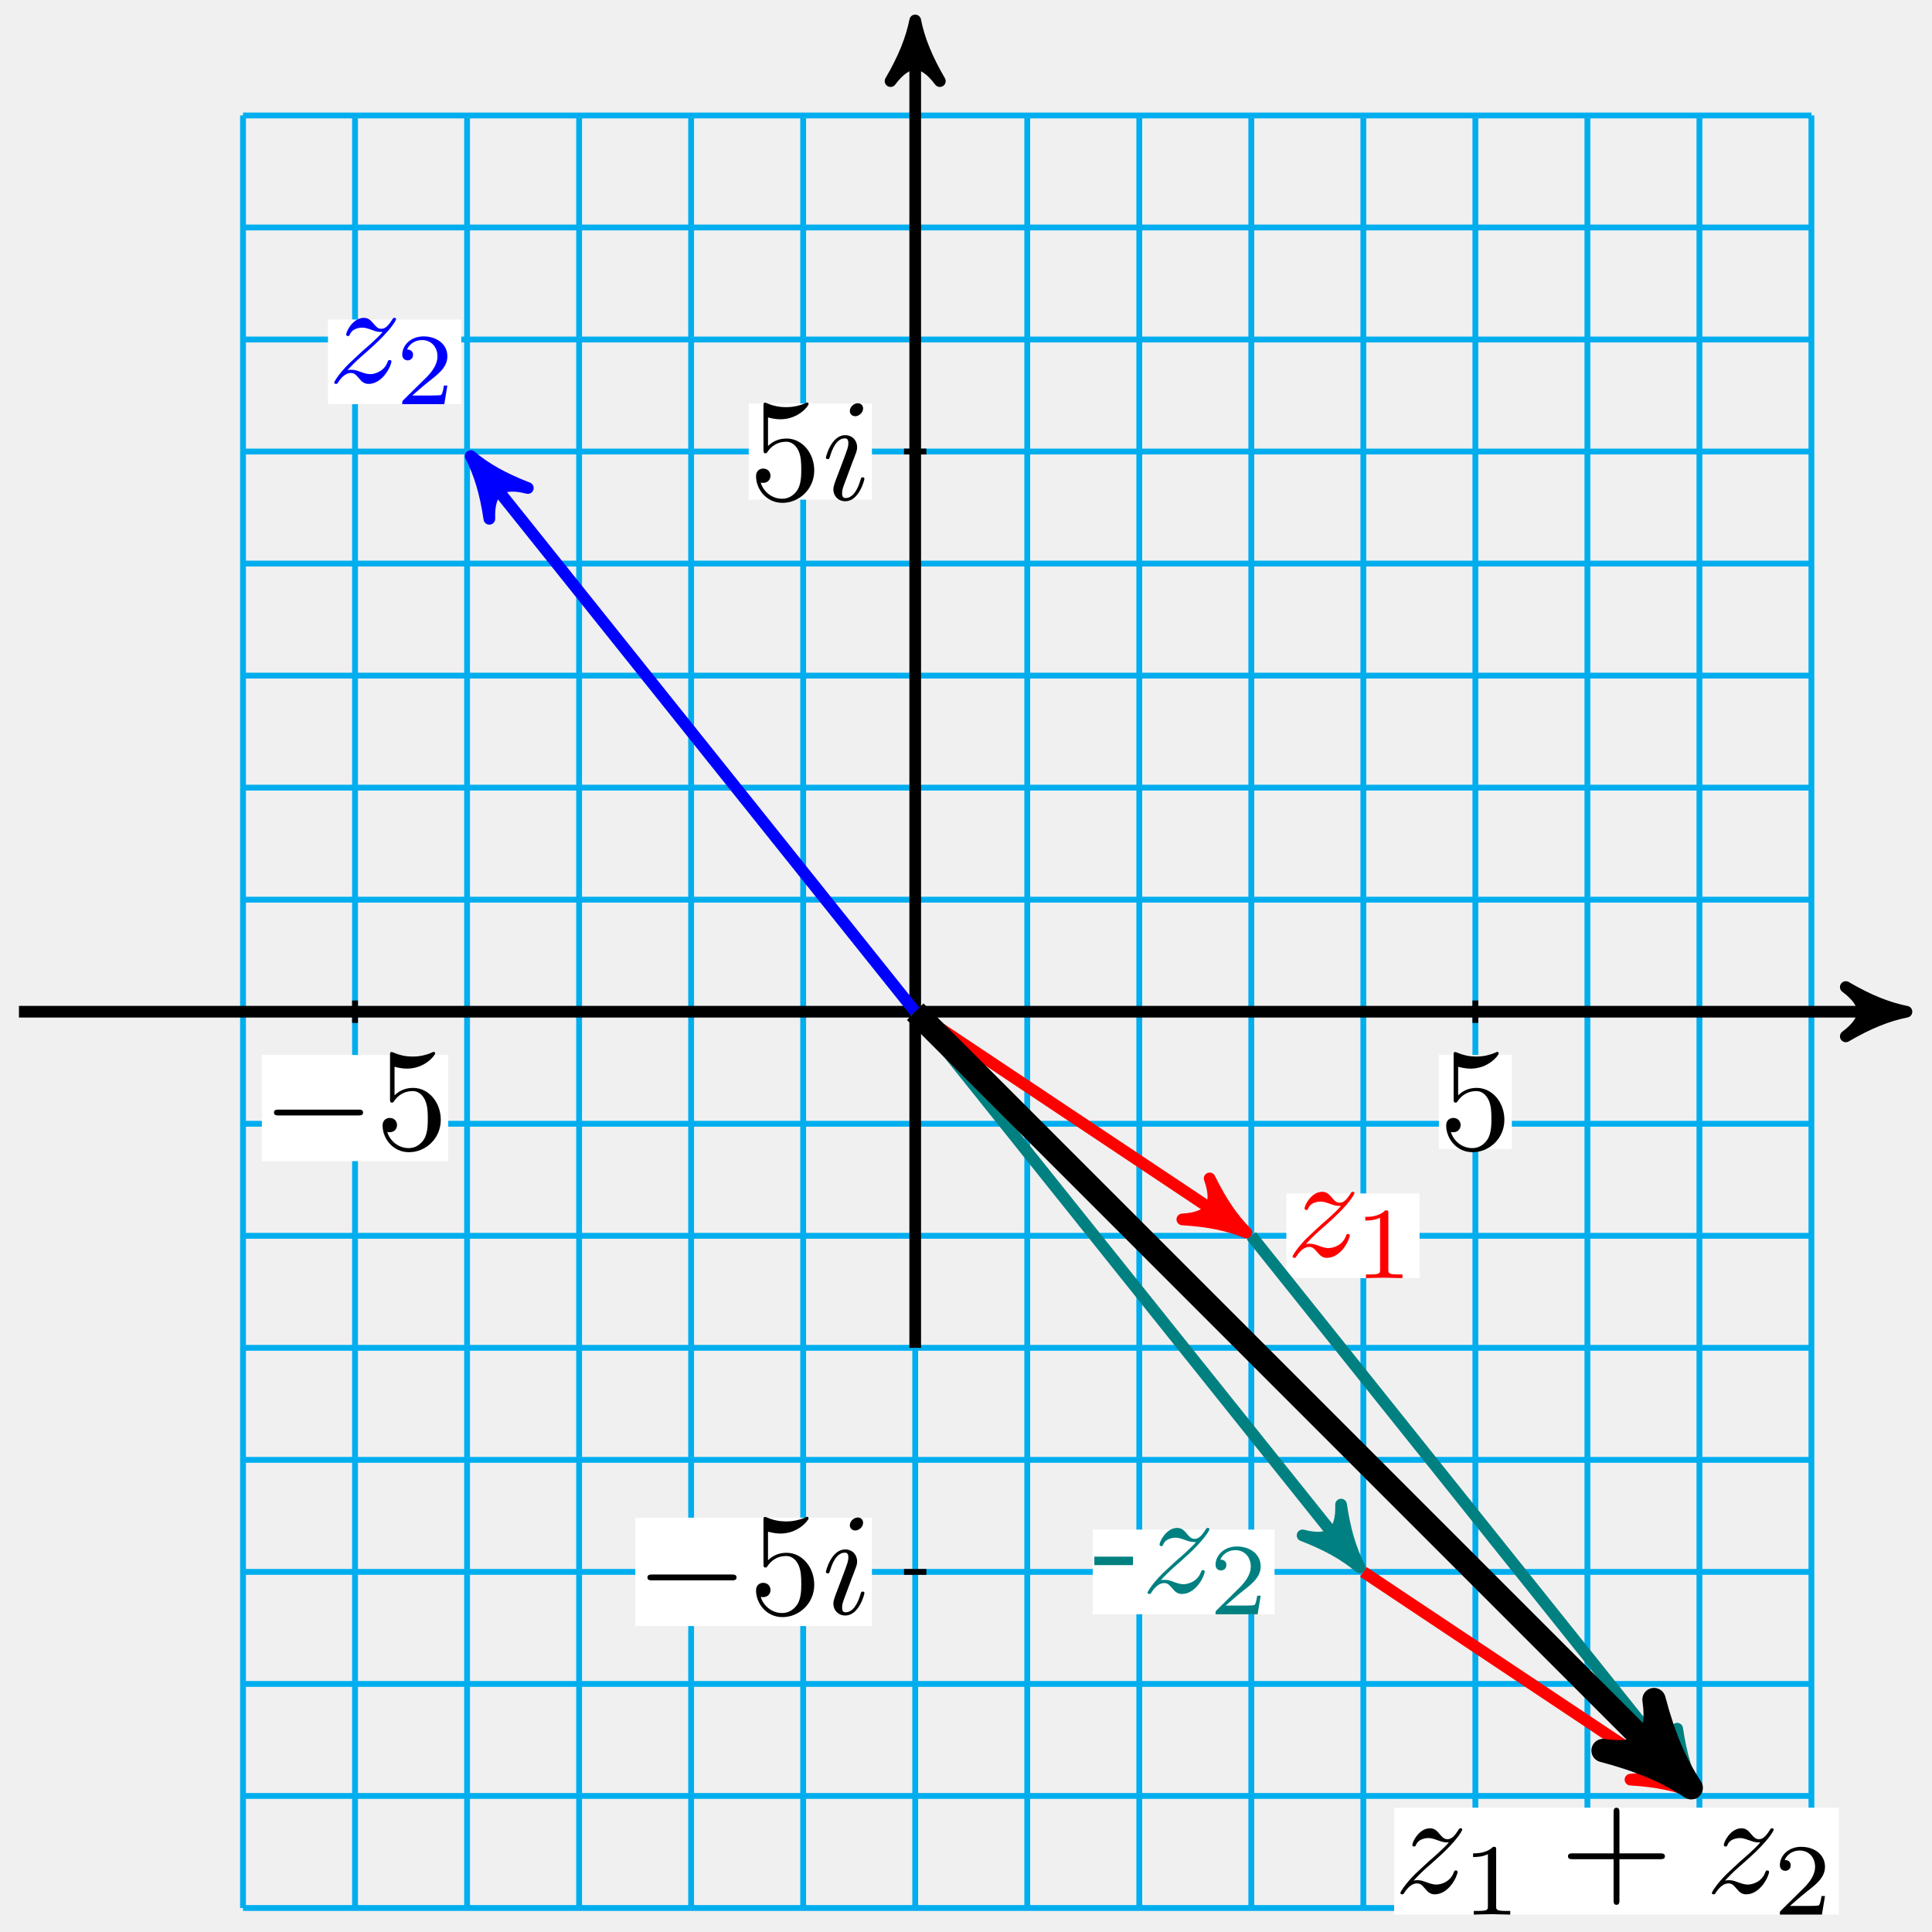
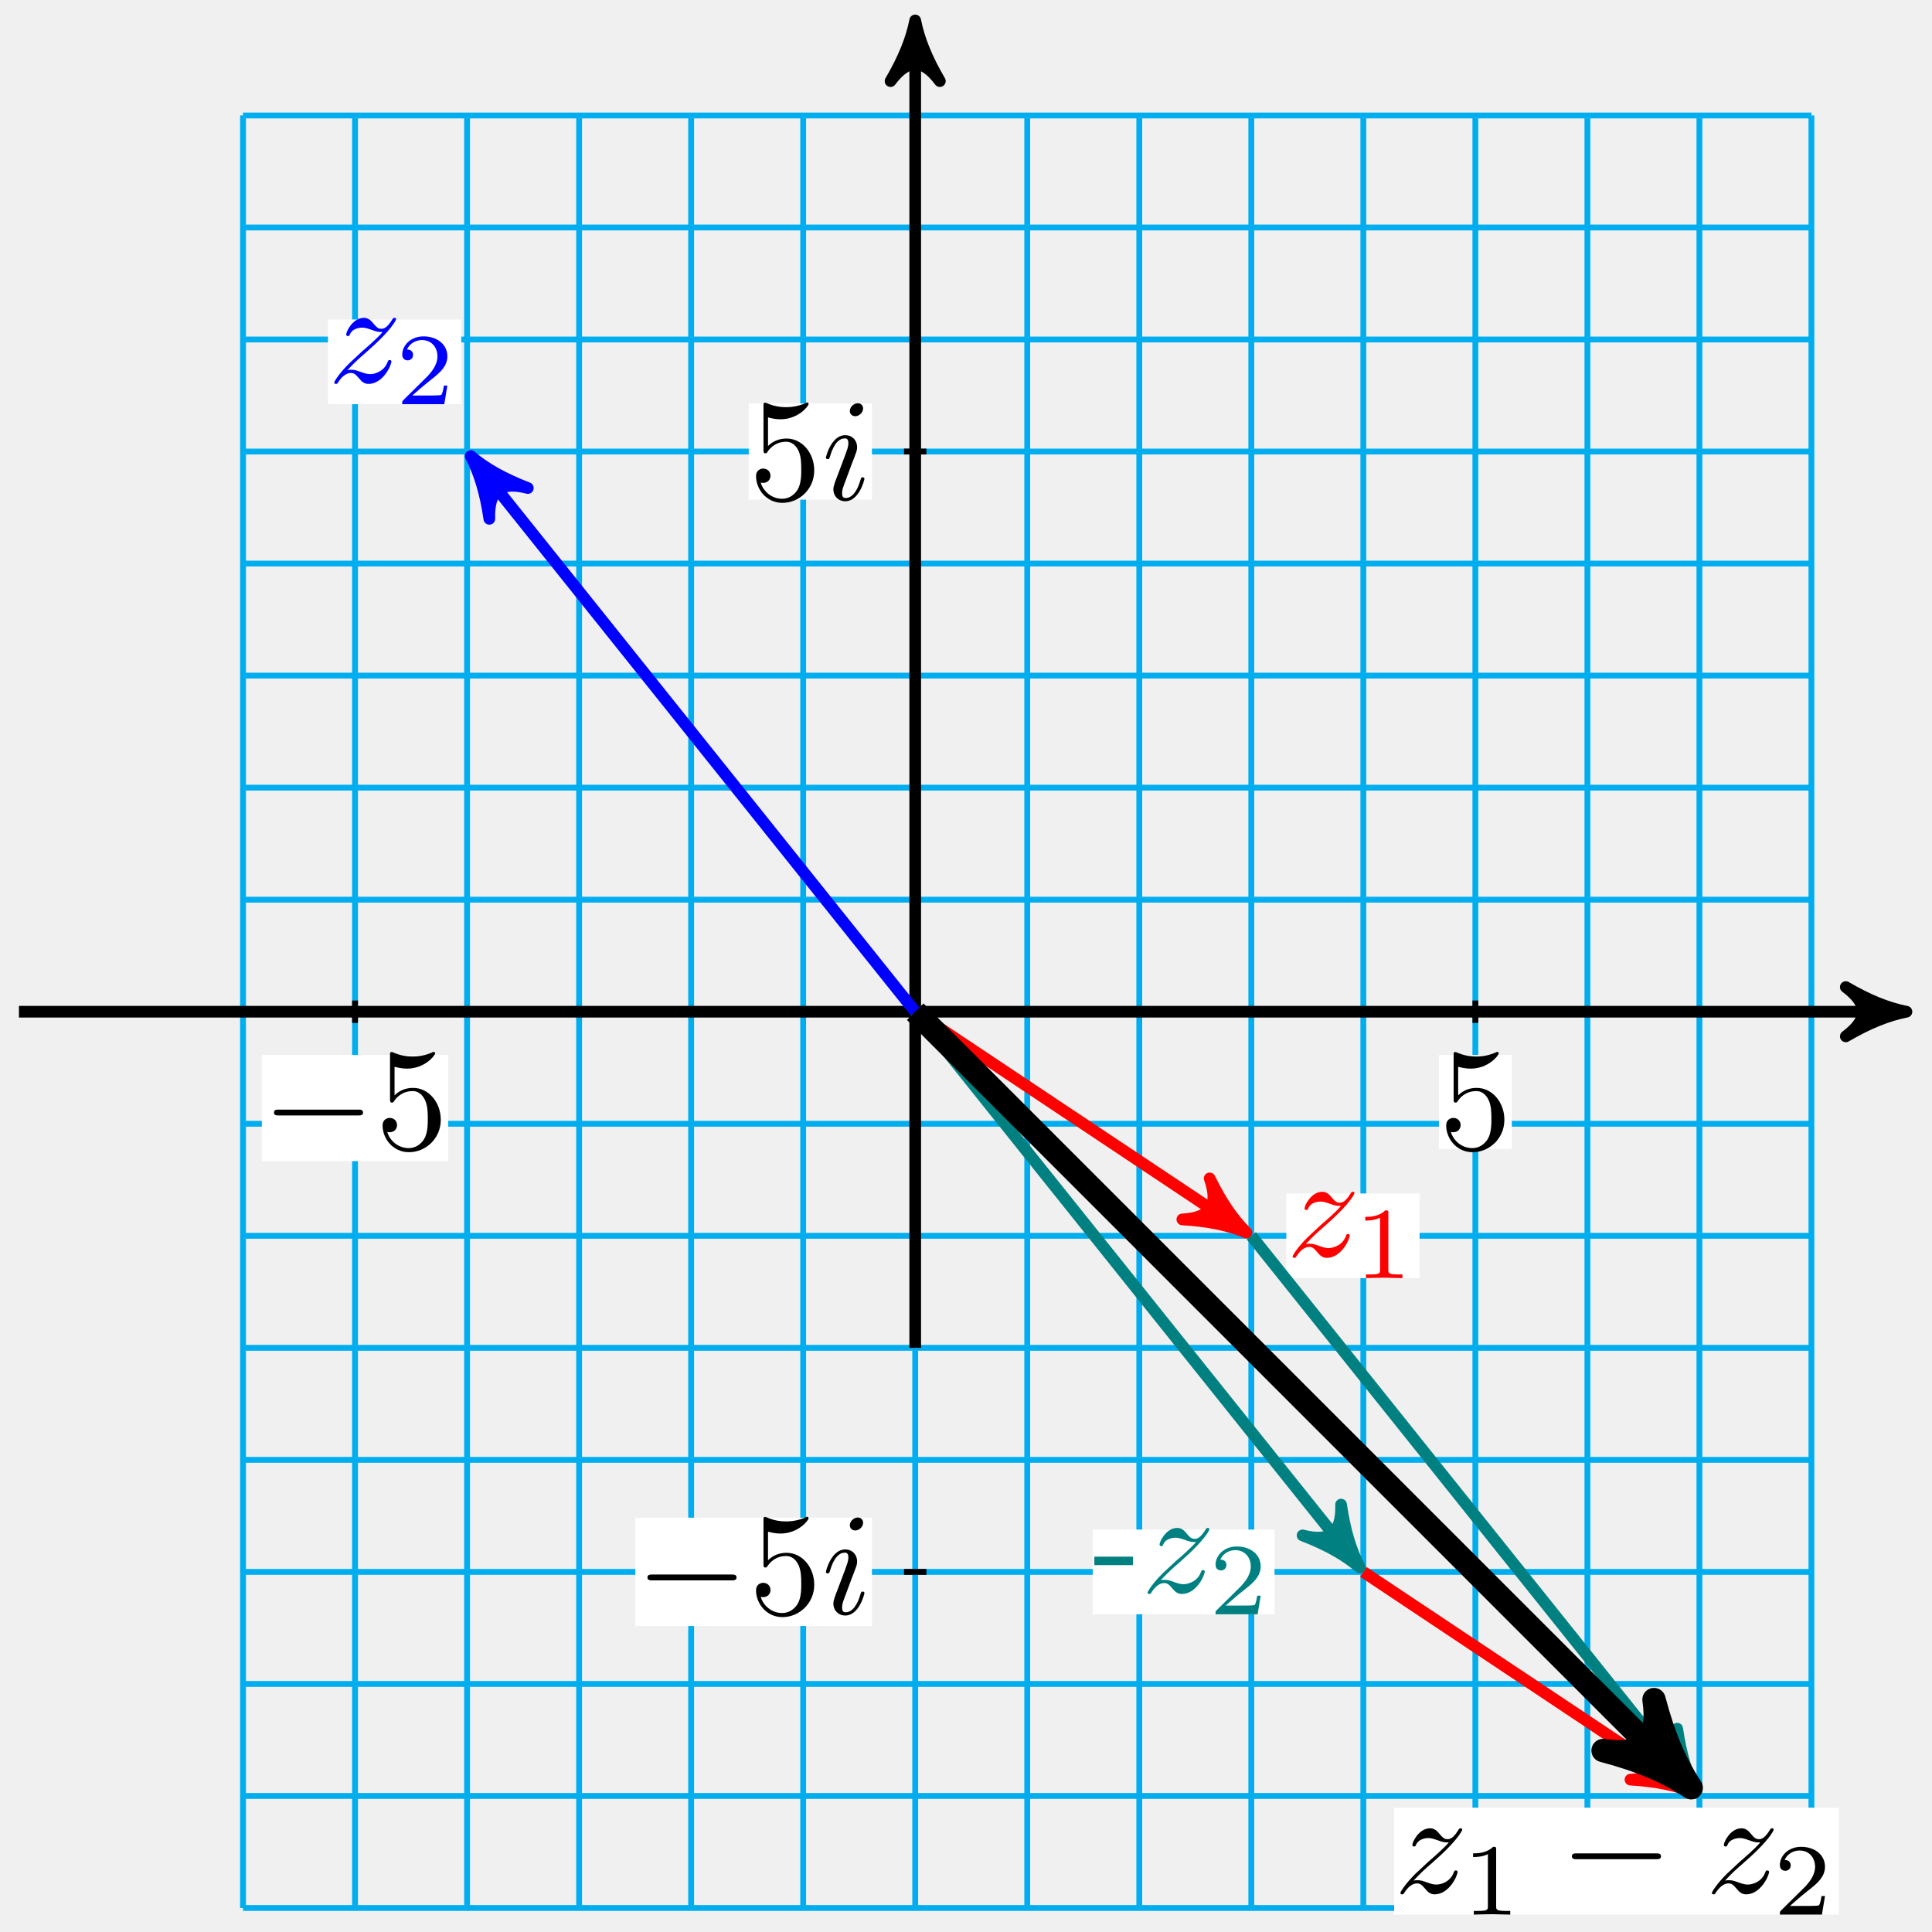
<svg xmlns="http://www.w3.org/2000/svg" xmlns:xlink="http://www.w3.org/1999/xlink" version="1.1" width="132" height="132" viewBox="0 0 132 132">
  <defs>
    <path id="font_1_1" d="M.659 .23C.676 .23 .694 .23 .694 .25 .694 .27 .676 .27 .659 .27H.118C.101 .27 .083 .27 .083 .25 .083 .23 .101 .23 .118 .23H.659Z" />
-     <path id="font_2_2" d="M.449 .2C.449 .319 .367 .419 .259 .419 .211 .419 .168 .403 .132 .368V.564C.152 .558 .185 .551 .217 .551 .34 .551 .41 .642 .41 .655 .41 .661 .407 .666 .4 .666 .399 .666 .397 .666 .392 .663 .372 .654 .323 .634 .256 .634 .216 .634 .17 .641 .123 .662 .115 .665 .113 .665 .111 .665 .101 .665 .101 .657 .101 .641V.344C.101 .326 .101 .318 .115 .318 .122 .318 .124 .321 .128 .327 .139 .343 .176 .397 .257 .397 .309 .397 .334 .351 .342 .333 .358 .296 .36 .257 .36 .207 .36 .172 .36 .112 .336 .07 .312 .031 .275 .006 .229 .006 .156 .006 .099 .058 .082 .117 .085 .116 .088 .115 .099 .115 .132 .115 .149 .14 .149 .164 .149 .188 .132 .213 .099 .213 .085 .213 .05 .206 .05 .16 .05 .074 .119-.022 .231-.022 .347-.022 .449 .073 .449 .2Z" />
+     <path id="font_2_1" d="M.449 .2C.449 .319 .367 .419 .259 .419 .211 .419 .168 .403 .132 .368V.564C.152 .558 .185 .551 .217 .551 .34 .551 .41 .642 .41 .655 .41 .661 .407 .666 .4 .666 .399 .666 .397 .666 .392 .663 .372 .654 .323 .634 .256 .634 .216 .634 .17 .641 .123 .662 .115 .665 .113 .665 .111 .665 .101 .665 .101 .657 .101 .641V.344C.101 .326 .101 .318 .115 .318 .122 .318 .124 .321 .128 .327 .139 .343 .176 .397 .257 .397 .309 .397 .334 .351 .342 .333 .358 .296 .36 .257 .36 .207 .36 .172 .36 .112 .336 .07 .312 .031 .275 .006 .229 .006 .156 .006 .099 .058 .082 .117 .085 .116 .088 .115 .099 .115 .132 .115 .149 .14 .149 .164 .149 .188 .132 .213 .099 .213 .085 .213 .05 .206 .05 .16 .05 .074 .119-.022 .231-.022 .347-.022 .449 .073 .449 .2Z" />
    <path id="font_3_1" d="M.284 .625C.284 .645 .27 .661 .247 .661 .22 .661 .193 .635 .193 .608 .193 .589 .207 .572 .231 .572 .254 .572 .284 .595 .284 .625M.208 .249C.22 .278 .22 .28 .23 .307 .238 .327 .243 .341 .243 .36 .243 .405 .211 .442 .161 .442 .067 .442 .029 .297 .029 .288 .029 .278 .039 .278 .041 .278 .051 .278 .052 .28 .057 .296 .084 .39 .124 .42 .158 .42 .166 .42 .183 .42 .183 .388 .183 .367 .176 .346 .172 .336 .164 .31 .119 .194 .103 .151 .093 .125 .08 .092 .08 .071 .08 .024 .114-.011 .162-.011 .256-.011 .293 .134 .293 .143 .293 .153 .284 .153 .281 .153 .271 .153 .271 .15 .266 .135 .248 .072 .215 .011 .164 .011 .147 .011 .14 .021 .14 .044 .14 .069 .146 .083 .169 .144L.208 .249Z" />
    <path id="font_3_2" d="M.133 .083C.187 .141 .216 .166 .252 .197 .252 .198 .314 .251 .35 .287 .445 .38 .467 .428 .467 .432 .467 .442 .458 .442 .456 .442 .449 .442 .446 .44 .441 .431 .411 .383 .39 .367 .366 .367 .342 .367 .33 .382 .315 .399 .296 .422 .279 .442 .246 .442 .171 .442 .125 .349 .125 .328 .125 .323 .128 .317 .137 .317 .146 .317 .148 .322 .15 .328 .169 .374 .227 .375 .235 .375 .256 .375 .275 .368 .298 .36 .338 .345 .349 .345 .375 .345 .339 .302 .255 .23 .236 .214L.146 .13C.078 .063 .043 .006 .043-.001 .043-.011 .053-.011 .055-.011 .063-.011 .065-.009 .071 .002 .094 .037 .124 .064 .156 .064 .179 .064 .189 .055 .214 .026 .231 .005 .249-.011 .278-.011 .377-.011 .435 .116 .435 .143 .435 .148 .431 .153 .423 .153 .414 .153 .412 .147 .409 .14 .386 .075 .322 .056 .289 .056 .269 .056 .251 .062 .23 .069 .196 .082 .181 .086 .16 .086 .158 .086 .142 .086 .133 .083Z" />
    <path id="font_4_1" d="M.335 .636C.335 .663 .333 .664 .305 .664 .241 .601 .15 .6 .109 .6V.564C.133 .564 .199 .564 .254 .592V.082C.254 .049 .254 .036 .154 .036H.116V0C.134 .001 .257 .004 .294 .004 .325 .004 .451 .001 .473 0V.036H.435C.335 .036 .335 .049 .335 .082V.636Z" />
    <path id="font_4_2" d="M.505 .182H.471C.468 .16 .458 .101 .445 .091 .437 .085 .36 .085 .346 .085H.162C.267 .178 .302 .206 .362 .253 .436 .312 .505 .374 .505 .469 .505 .59 .399 .664 .271 .664 .147 .664 .063 .577 .063 .485 .063 .434 .106 .429 .116 .429 .14 .429 .169 .446 .169 .482 .169 .5 .162 .535 .11 .535 .141 .606 .209 .628 .256 .628 .356 .628 .408 .55 .408 .469 .408 .382 .346 .313 .314 .277L.073 .039C.063 .03 .063 .028 .063 0H.475L.505 .182Z" />
    <path id="font_5_64" d="M.276 .187V.245H.011V.187H.276Z" />
-     <path id="font_2_1" d="M.409 .23H.688C.702 .23 .721 .23 .721 .25 .721 .27 .702 .27 .688 .27H.409V.55C.409 .564 .409 .583 .389 .583 .369 .583 .369 .564 .369 .55V.27H.089C.075 .27 .056 .27 .056 .25 .056 .23 .075 .23 .089 .23H.369V-.05C.369-.064 .369-.083 .389-.083 .409-.083 .409-.064 .409-.05V.23Z" />
  </defs>
  <path transform="matrix(1.00008,0,0,-1.0001,62.52957,69.12341)" stroke-width=".399" stroke-linecap="butt" stroke-miterlimit="10" stroke-linejoin="miter" fill="none" stroke="#00aeef" d="M-45.923-61.23H61.23M-45.923-53.576H61.23M-45.923-45.923H61.23M-45.923-38.269H61.23M-45.923-30.615H61.23M-45.923-22.961H61.23M-45.923-15.308H61.23M-45.923-7.654H61.23M-45.923 0H61.23M-45.923 7.654H61.23M-45.923 15.308H61.23M-45.923 22.961H61.23M-45.923 30.615H61.23M-45.923 38.269H61.23M-45.923 45.923H61.23M-45.923 53.576H61.23M-45.923 61.227H61.23M-45.923-61.23V61.23M-38.269-61.23V61.23M-30.615-61.23V61.23M-22.961-61.23V61.23M-15.308-61.23V61.23M-7.654-61.23V61.23M0-61.23V61.23M7.654-61.23V61.23M15.308-61.23V61.23M22.961-61.23V61.23M30.615-61.23V61.23M38.269-61.23V61.23M45.923-61.23V61.23M53.576-61.23V61.23M61.227-61.23V61.23M61.23 61.23" />
  <path transform="matrix(1.00008,0,0,-1.0001,62.52957,69.12341)" stroke-width=".399" stroke-linecap="butt" stroke-miterlimit="10" stroke-linejoin="miter" fill="none" stroke="#000000" d="M.765-38.269H-.765" />
  <path transform="matrix(1.00008,0,0,-1.0001,62.52957,69.12341)" d="M-19.12-41.969H-2.957V-34.568H-19.12Z" fill="#ffffff" />
  <use data-text="−" xlink:href="#font_1_1" transform="matrix(9.963397,0,0,-9.963596,43.40804,110.2665)" />
-   <use data-text="5" xlink:href="#font_2_2" transform="matrix(9.963397,0,0,-9.963596,51.15765,110.2665)" />
+   <use data-text="5" xlink:href="#font_2_1" transform="matrix(9.963397,0,0,-9.963596,51.15765,110.2665)" />
  <use data-text="i" xlink:href="#font_3_1" transform="matrix(9.963397,0,0,-9.963596,56.14004,110.2665)" />
  <path transform="matrix(1.00008,0,0,-1.0001,62.52957,69.12341)" stroke-width=".399" stroke-linecap="butt" stroke-miterlimit="10" stroke-linejoin="miter" fill="none" stroke="#000000" d="M.765 38.269H-.765" />
  <path transform="matrix(1.00008,0,0,-1.0001,62.52957,69.12341)" d="M-11.371 34.983H-2.957V41.554H-11.371Z" fill="#ffffff" />
-   <use data-text="5" xlink:href="#font_2_2" transform="matrix(9.963397,0,0,-9.963596,51.15766,34.13692)" />
+   <use data-text="5" xlink:href="#font_2_1" transform="matrix(9.963397,0,0,-9.963596,51.15766,34.13692)" />
  <use data-text="i" xlink:href="#font_3_1" transform="matrix(9.963397,0,0,-9.963596,56.14005,34.13692)" />
  <path transform="matrix(1.00008,0,0,-1.0001,62.52957,69.12341)" stroke-width=".399" stroke-linecap="butt" stroke-miterlimit="10" stroke-linejoin="miter" fill="none" stroke="#000000" d="M-38.269 .765V-.765" />
  <path transform="matrix(1.00008,0,0,-1.0001,62.52957,69.12341)" d="M-44.634-10.208H-31.904V-2.957H-44.634Z" fill="#ffffff" />
  <use data-text="−" xlink:href="#font_1_1" transform="matrix(9.963397,0,0,-9.963596,17.892,78.50235)" />
-   <use data-text="5" xlink:href="#font_2_2" transform="matrix(9.963397,0,0,-9.963596,25.6416,78.50235)" />
+   <use data-text="5" xlink:href="#font_2_1" transform="matrix(9.963397,0,0,-9.963596,25.6416,78.50235)" />
  <path transform="matrix(1.00008,0,0,-1.0001,62.52957,69.12341)" stroke-width=".399" stroke-linecap="butt" stroke-miterlimit="10" stroke-linejoin="miter" fill="none" stroke="#000000" d="M38.269 .765V-.765" />
  <path transform="matrix(1.00008,0,0,-1.0001,62.52957,69.12341)" d="M35.778-9.378H40.759V-2.957H35.778Z" fill="#ffffff" />
-   <use data-text="5" xlink:href="#font_2_2" transform="matrix(9.963397,0,0,-9.963596,98.31043,78.50235)" />
+   <use data-text="5" xlink:href="#font_2_1" transform="matrix(9.963397,0,0,-9.963596,98.31043,78.50235)" />
  <path transform="matrix(1.00008,0,0,-1.0001,62.52957,69.12341)" stroke-width=".797" stroke-linecap="butt" stroke-miterlimit="10" stroke-linejoin="miter" fill="none" stroke="#000000" d="M-61.23 0H66.684" />
  <path transform="matrix(1.00008,0,0,-1.0001,129.2187,69.12341)" d="M1.036 0C-.259 .259-1.554 .777-3.108 1.684-1.554 .518-1.554-.518-3.108-1.684-1.554-.777-.259-.259 1.036 0Z" />
  <path transform="matrix(1.00008,0,0,-1.0001,129.2187,69.12341)" stroke-width=".797" stroke-linecap="butt" stroke-linejoin="round" fill="none" stroke="#000000" d="M1.036 0C-.259 .259-1.554 .777-3.108 1.684-1.554 .518-1.554-.518-3.108-1.684-1.554-.777-.259-.259 1.036 0Z" />
  <path transform="matrix(1.00008,0,0,-1.0001,62.52957,69.12341)" stroke-width=".797" stroke-linecap="butt" stroke-miterlimit="10" stroke-linejoin="miter" fill="none" stroke="#000000" d="M0-22.961V66.684" />
  <path transform="matrix(0,-1.0001,-1.00008,-0,62.52957,2.432953)" d="M1.036 0C-.259 .259-1.554 .777-3.108 1.684-1.554 .518-1.554-.518-3.108-1.684-1.554-.777-.259-.259 1.036 0Z" />
  <path transform="matrix(0,-1.0001,-1.00008,-0,62.52957,2.432953)" stroke-width=".797" stroke-linecap="butt" stroke-linejoin="round" fill="none" stroke="#000000" d="M1.036 0C-.259 .259-1.554 .777-3.108 1.684-1.554 .518-1.554-.518-3.108-1.684-1.554-.777-.259-.259 1.036 0Z" />
  <path transform="matrix(1.00008,0,0,-1.0001,62.52957,69.12341)" stroke-width=".797" stroke-linecap="butt" stroke-miterlimit="10" stroke-linejoin="miter" fill="none" stroke="#ff0000" d="M0 0 21.769-14.513" />
  <path transform="matrix(.8320866,.5547255,.5547143,-.8321032,84.30026,83.63748)" d="M1.036 0C-.259 .259-1.554 .777-3.108 1.684-1.554 .518-1.554-.518-3.108-1.684-1.554-.777-.259-.259 1.036 0Z" fill="#ff0000" />
  <path transform="matrix(.8320866,.5547255,.5547143,-.8321032,84.30026,83.63748)" stroke-width=".797" stroke-linecap="butt" stroke-linejoin="round" fill="none" stroke="#ff0000" d="M1.036 0C-.259 .259-1.554 .777-3.108 1.684-1.554 .518-1.554-.518-3.108-1.684-1.554-.777-.259-.259 1.036 0Z" />
  <path transform="matrix(1.00008,0,0,-1.0001,62.52957,69.12341)" d="M25.354-18.2H34.456V-12.416H25.354Z" fill="#ffffff" />
  <use data-text="z" xlink:href="#font_3_2" transform="matrix(9.963397,0,0,-9.963596,87.8856,85.83109)" fill="#ff0000" />
  <use data-text="1" xlink:href="#font_4_1" transform="matrix(6.974358,0,0,-6.974498,92.51997,87.32523)" fill="#ff0000" />
  <path transform="matrix(1.00008,0,0,-1.0001,62.52957,69.12341)" stroke-width=".797" stroke-linecap="butt" stroke-miterlimit="10" stroke-linejoin="miter" fill="none" stroke="#ff0000" d="M30.617-38.271 52.386-52.784" />
  <path transform="matrix(.8320866,.5547255,.5547143,-.8321032,114.9195,121.9123)" d="M1.036 0C-.259 .259-1.554 .777-3.108 1.684-1.554 .518-1.554-.518-3.108-1.684-1.554-.777-.259-.259 1.036 0Z" fill="#ff0000" />
  <path transform="matrix(.8320866,.5547255,.5547143,-.8321032,114.9195,121.9123)" stroke-width=".797" stroke-linecap="butt" stroke-linejoin="round" fill="none" stroke="#ff0000" d="M1.036 0C-.259 .259-1.554 .777-3.108 1.684-1.554 .518-1.554-.518-3.108-1.684-1.554-.777-.259-.259 1.036 0Z" />
  <path transform="matrix(1.00008,0,0,-1.0001,62.52957,69.12341)" stroke-width=".797" stroke-linecap="butt" stroke-miterlimit="10" stroke-linejoin="miter" fill="none" stroke="#0000ff" d="M0 0-29.721 37.151" />
  <path transform="matrix(-.62471,-.7808981,-.7808825,.6247225,32.80657,31.9689)" d="M1.036 0C-.259 .259-1.554 .777-3.108 1.684-1.554 .518-1.554-.518-3.108-1.684-1.554-.777-.259-.259 1.036 0Z" fill="#0000ff" />
  <path transform="matrix(-.62471,-.7808981,-.7808825,.6247225,32.80657,31.9689)" stroke-width=".797" stroke-linecap="butt" stroke-linejoin="round" fill="none" stroke="#0000ff" d="M1.036 0C-.259 .259-1.554 .777-3.108 1.684-1.554 .518-1.554-.518-3.108-1.684-1.554-.777-.259-.259 1.036 0Z" />
  <path transform="matrix(1.00008,0,0,-1.0001,62.52957,69.12341)" d="M-40.118 41.504H-31.015V47.288H-40.118Z" fill="#ffffff" />
  <use data-text="z" xlink:href="#font_3_2" transform="matrix(9.963397,0,0,-9.963596,22.40836,26.12011)" fill="#0000ff" />
  <use data-text="2" xlink:href="#font_4_2" transform="matrix(6.974358,0,0,-6.974498,27.04273,27.61426)" fill="#0000ff" />
  <path transform="matrix(1.00008,0,0,-1.0001,62.52957,69.12341)" stroke-width=".797" stroke-linecap="butt" stroke-miterlimit="10" stroke-linejoin="miter" fill="none" stroke="#008080" d="M0 0 29.721-37.151" />
  <path transform="matrix(.62471,.7808981,.7808825,-.6247225,92.25258,106.2779)" d="M1.036 0C-.259 .259-1.554 .777-3.108 1.684-1.554 .518-1.554-.518-3.108-1.684-1.554-.777-.259-.259 1.036 0Z" fill="#008080" />
  <path transform="matrix(.62471,.7808981,.7808825,-.6247225,92.25258,106.2779)" stroke-width=".797" stroke-linecap="butt" stroke-linejoin="round" fill="none" stroke="#008080" d="M1.036 0C-.259 .259-1.554 .777-3.108 1.684-1.554 .518-1.554-.518-3.108-1.684-1.554-.777-.259-.259 1.036 0Z" />
  <path transform="matrix(1.00008,0,0,-1.0001,62.52957,69.12341)" d="M12.129-41.163H24.549V-35.379H12.129Z" fill="#ffffff" />
  <use data-text="-" xlink:href="#font_5_64" transform="matrix(9.963397,0,0,-9.963596,74.65954,108.7964)" fill="#008080" />
  <use data-text="z" xlink:href="#font_3_2" transform="matrix(9.963397,0,0,-9.963596,77.97779,108.7964)" fill="#008080" />
  <use data-text="2" xlink:href="#font_4_2" transform="matrix(6.974358,0,0,-6.974498,82.61115,110.2905)" fill="#008080" />
  <path transform="matrix(1.00008,0,0,-1.0001,62.52957,69.12341)" stroke-width=".797" stroke-linecap="butt" stroke-miterlimit="10" stroke-linejoin="miter" fill="none" stroke="#008080" d="M22.963-15.308 52.683-52.459" />
  <path transform="matrix(.62471,.7808981,.7808825,-.6247225,115.217,121.5878)" d="M1.036 0C-.259 .259-1.554 .777-3.108 1.684-1.554 .518-1.554-.518-3.108-1.684-1.554-.777-.259-.259 1.036 0Z" fill="#008080" />
  <path transform="matrix(.62471,.7808981,.7808825,-.6247225,115.217,121.5878)" stroke-width=".797" stroke-linecap="butt" stroke-linejoin="round" fill="none" stroke="#008080" d="M1.036 0C-.259 .259-1.554 .777-3.108 1.684-1.554 .518-1.554-.518-3.108-1.684-1.554-.777-.259-.259 1.036 0Z" />
  <path transform="matrix(1.00008,0,0,-1.0001,62.52957,69.12341)" stroke-width="1.594" stroke-linecap="butt" stroke-miterlimit="10" stroke-linejoin="miter" fill="none" stroke="#000000" d="M0 0 51.945-51.945" />
  <path transform="matrix(.7071566,.7071707,.7071566,-.7071707,114.4787,121.0736)" d="M1.514 0C-.379 .379-2.271 1.136-4.543 2.461-2.271 .757-2.271-.757-4.543-2.461-2.271-1.136-.379-.379 1.514 0Z" />
  <path transform="matrix(.7071566,.7071707,.7071566,-.7071707,114.4787,121.0736)" stroke-width="1.594" stroke-linecap="butt" stroke-linejoin="round" fill="none" stroke="#000000" d="M1.514 0C-.379 .379-2.271 1.136-4.543 2.461-2.271 .757-2.271-.757-4.543-2.461-2.271-1.136-.379-.379 1.514 0Z" />
  <path transform="matrix(1.00008,0,0,-1.0001,62.52957,69.12341)" d="M32.719-61.682H63.101V-54.376H32.719Z" fill="#ffffff" />
  <use data-text="z" xlink:href="#font_3_2" transform="matrix(9.963397,0,0,-9.963596,95.25119,129.3175)" />
  <use data-text="1" xlink:href="#font_4_1" transform="matrix(6.974358,0,0,-6.974498,99.88556,130.8116)" />
-   <use data-text="+" xlink:href="#font_2_1" transform="matrix(9.963397,0,0,-9.963596,106.5691,129.3175)" />
+   <use data-text="−" xlink:href="#font_1_1" transform="matrix(9.963397,0,0,-9.963596,106.5691,129.3175)" />
  <use data-text="z" xlink:href="#font_3_2" transform="matrix(9.963397,0,0,-9.963596,116.5319,129.3175)" />
  <use data-text="2" xlink:href="#font_4_2" transform="matrix(6.974358,0,0,-6.974498,121.1663,130.8116)" />
</svg>
